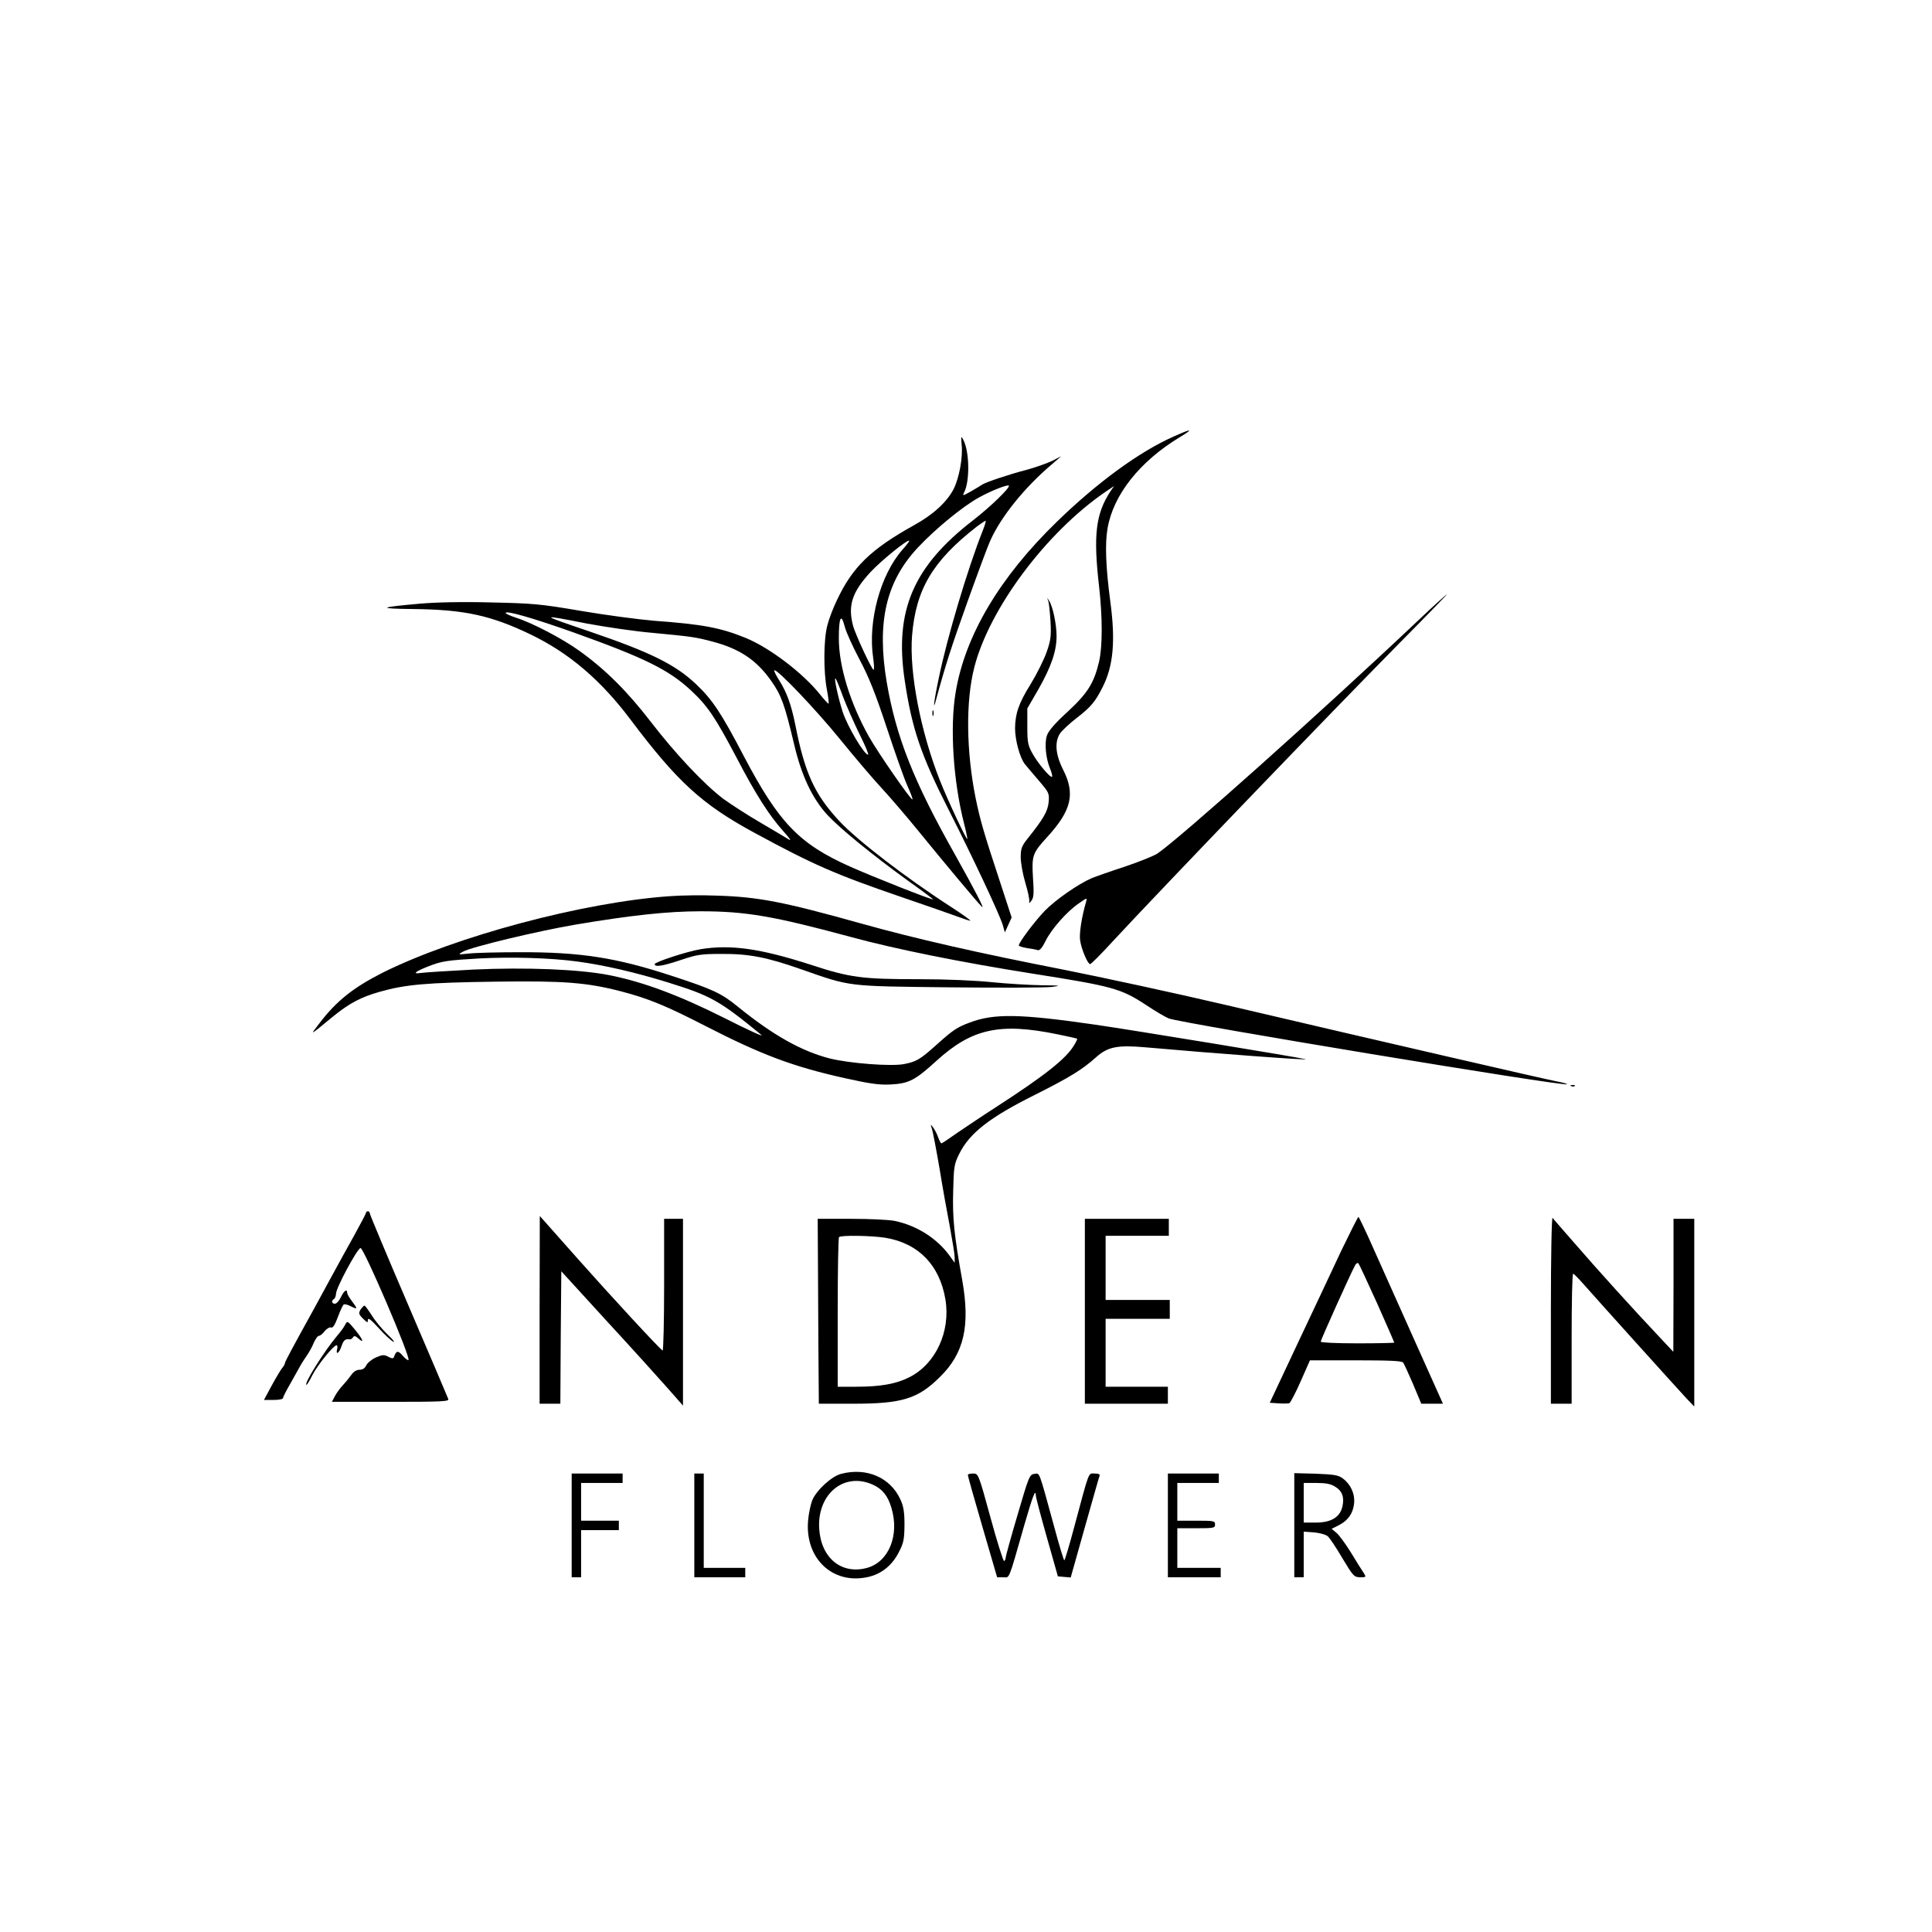
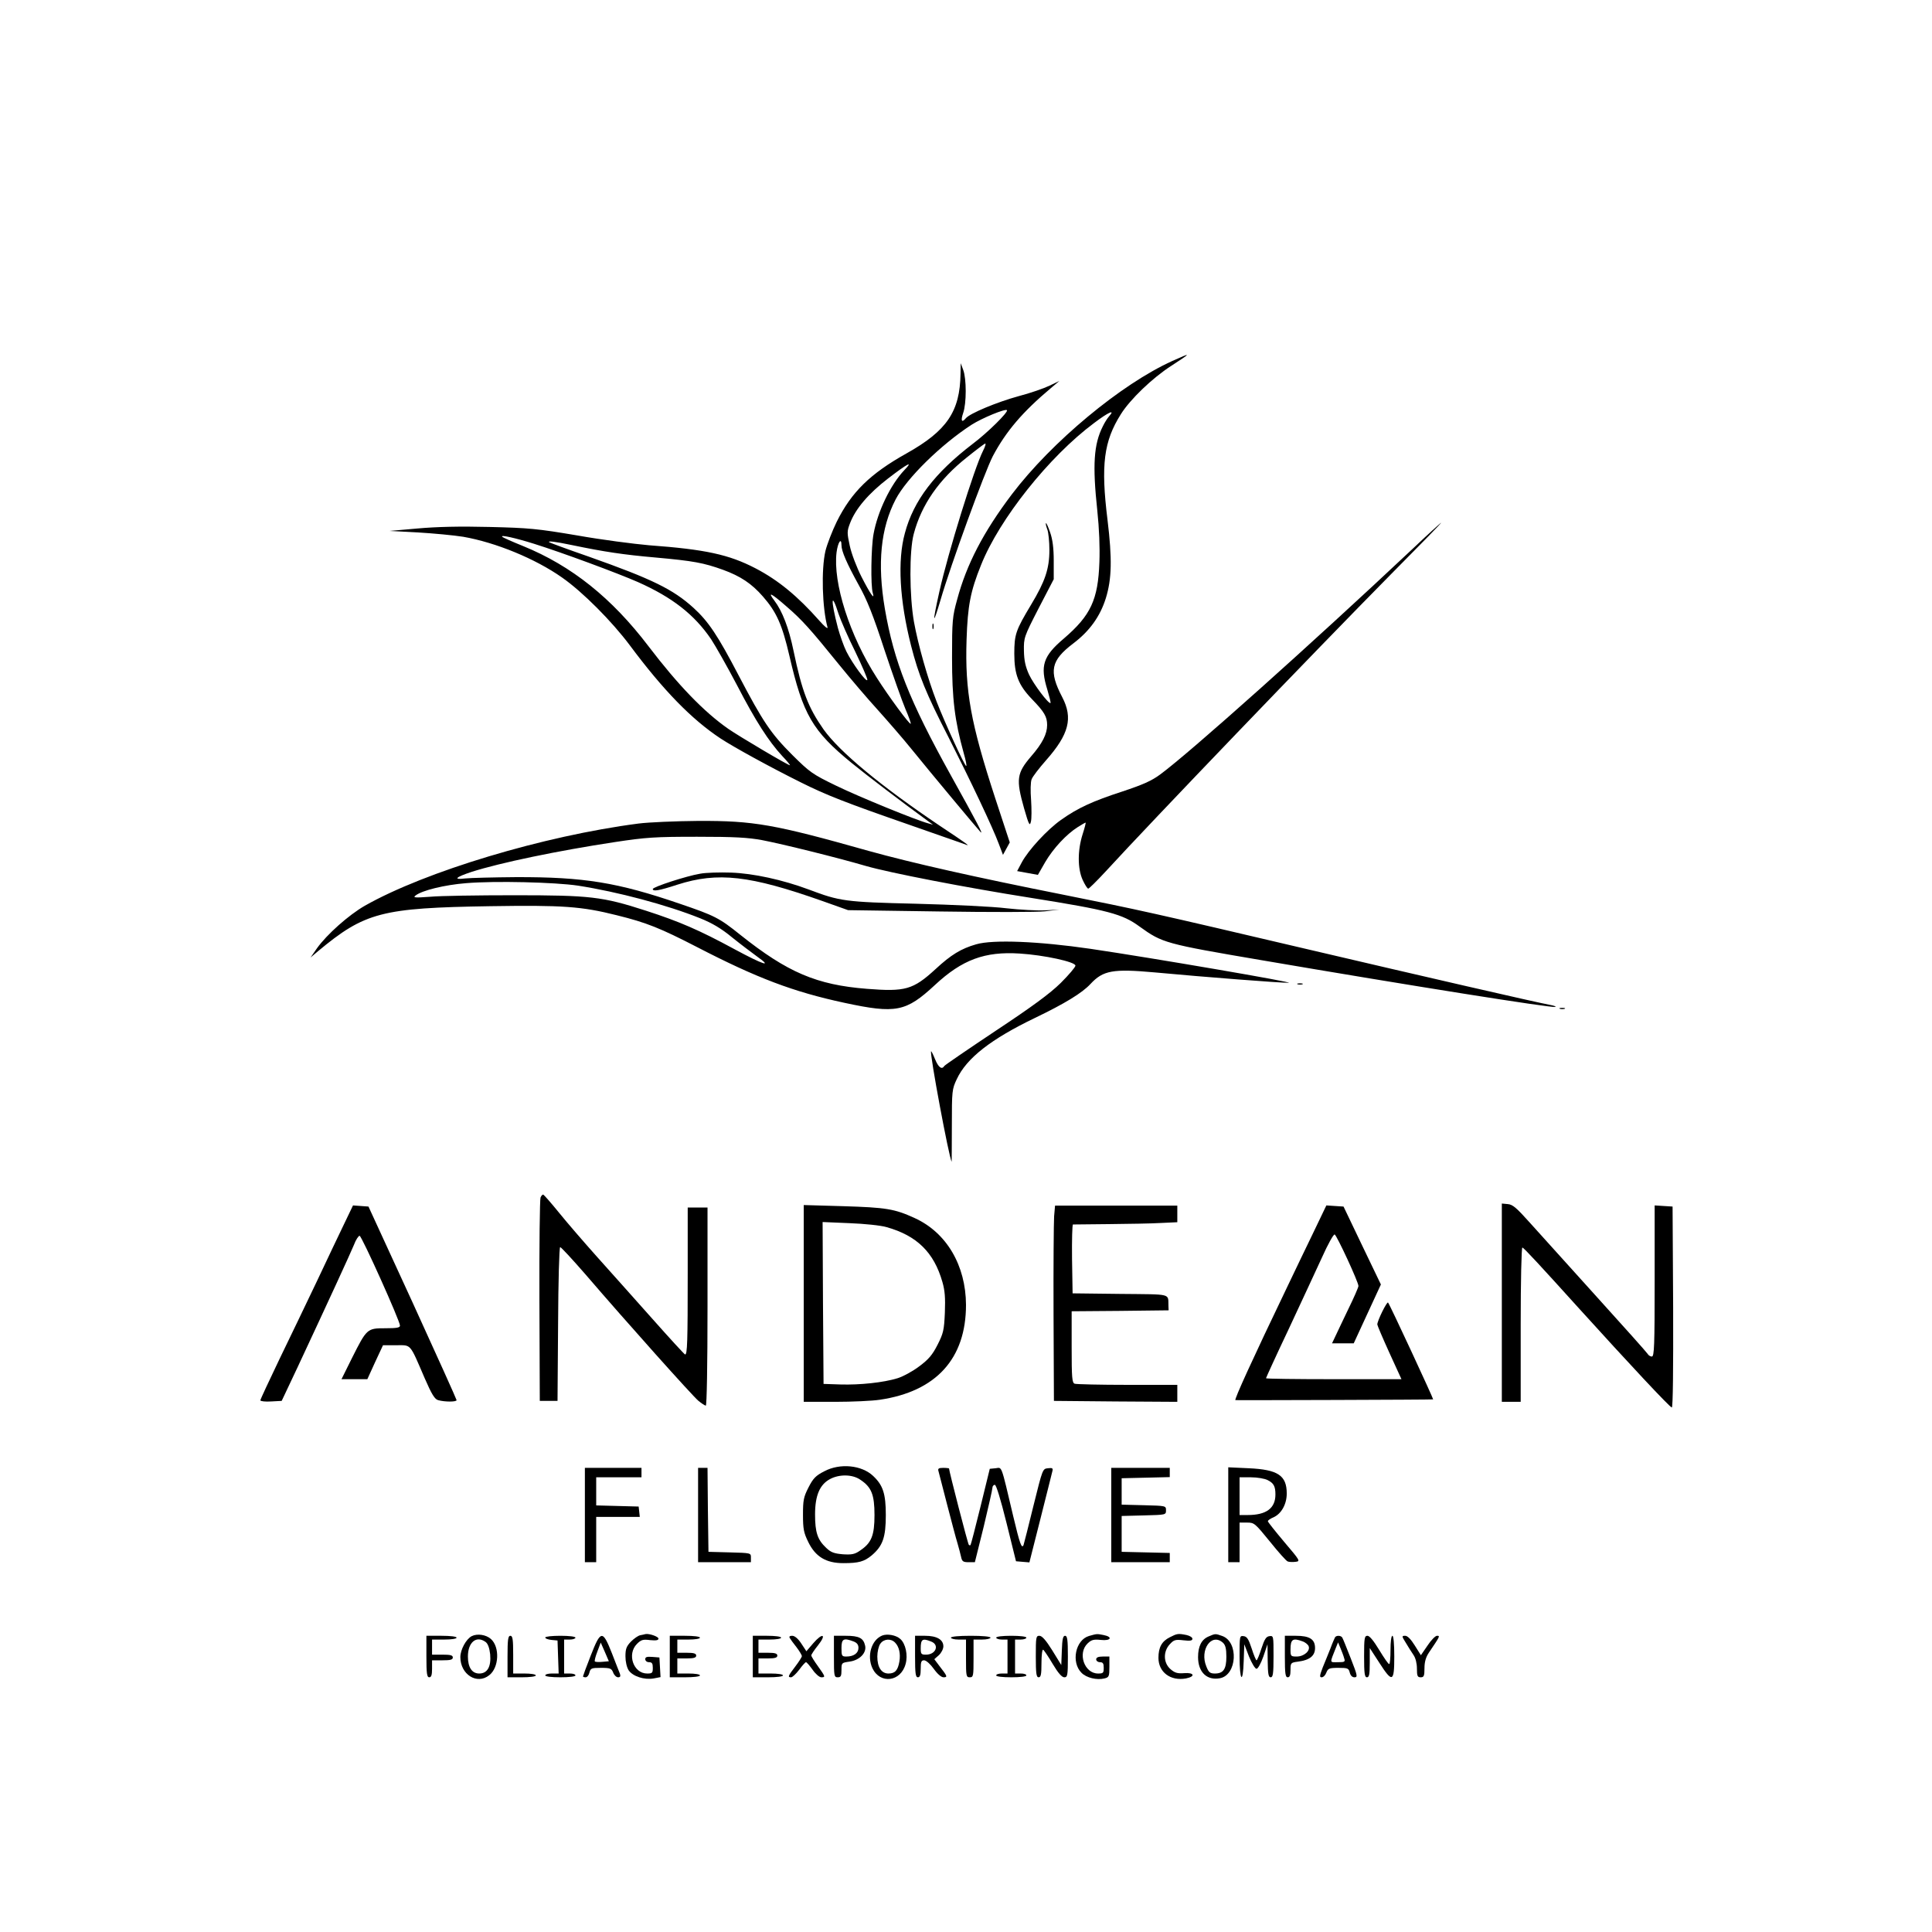
<svg xmlns="http://www.w3.org/2000/svg" version="1.0" width="1024pt" height="1024pt" viewBox="0 0 1024 1024" preserveAspectRatio="xMidYMid meet">
  <g transform="translate(0,1024) scale(0.1,-0.1)" fill="#000000" stroke="none">
-     <path d="M6220 7926 c-181 -80 -404 -243 -618 -451 -303 -294 -487 -603 -537 -905 -31 -184 -13 -470 45 -696 11 -42 18 -79 17 -81 -5 -5 -104 206 -144 307 -104 262 -164 575 -149 770 20 246 109 396 342 578 23 17 45 32 48 32 3 0 -4 -24 -15 -52 -78 -195 -189 -566 -233 -781 -26 -122 -33 -186 -15 -117 49 181 82 284 167 521 54 151 108 296 120 322 57 128 181 282 327 406 l50 43 -51 -26 c-28 -13 -88 -34 -132 -46 -83 -21 -219 -66 -237 -79 -5 -4 -32 -20 -58 -35 -42 -24 -47 -25 -38 -8 32 59 30 217 -3 280 -12 24 -13 22 -9 -25 7 -68 -13 -175 -42 -234 -36 -70 -109 -137 -211 -193 -228 -127 -326 -221 -409 -399 -19 -39 -42 -99 -50 -132 -20 -75 -21 -245 -2 -342 8 -40 11 -73 8 -73 -3 1 -24 23 -46 51 -91 113 -266 246 -393 298 -133 54 -227 72 -487 91 -82 7 -256 30 -385 52 -217 37 -254 40 -478 45 -154 4 -293 1 -381 -7 -215 -19 -223 -26 -31 -28 274 -3 413 -34 625 -136 202 -98 369 -240 527 -450 248 -330 379 -449 653 -598 317 -172 431 -222 787 -344 123 -42 252 -87 287 -100 35 -13 68 -24 74 -24 5 0 -39 32 -99 71 -242 156 -503 357 -597 459 -130 140 -182 254 -232 510 -21 104 -45 171 -85 234 -17 27 -29 50 -26 53 11 12 221 -208 349 -366 78 -96 176 -211 217 -255 42 -45 127 -144 190 -221 145 -178 317 -384 343 -410 20 -21 -32 80 -141 275 -219 388 -312 622 -362 913 -54 320 -4 535 166 716 93 99 238 218 324 265 66 36 150 69 157 62 9 -9 -98 -113 -190 -184 -317 -245 -417 -479 -362 -847 38 -256 86 -397 232 -685 127 -250 270 -554 288 -613 l11 -39 18 40 18 39 -65 199 c-84 254 -102 318 -126 434 -50 249 -53 514 -7 693 80 312 380 713 692 928 l49 33 -20 -29 c-77 -118 -91 -230 -60 -500 19 -167 19 -323 0 -403 -27 -113 -60 -166 -167 -265 -66 -60 -101 -101 -109 -125 -14 -41 -6 -123 17 -177 8 -20 13 -39 10 -42 -8 -8 -74 70 -103 122 -25 45 -28 60 -28 145 l0 95 59 102 c68 120 96 202 96 281 0 64 -20 157 -39 187 -13 20 -13 20 -5 0 4 -11 9 -61 12 -110 4 -78 1 -100 -21 -162 -14 -40 -52 -116 -85 -170 -63 -101 -81 -155 -82 -233 0 -63 26 -159 53 -191 12 -15 46 -55 76 -90 51 -60 53 -64 49 -111 -5 -49 -27 -87 -114 -196 -29 -37 -34 -51 -34 -96 0 -29 11 -90 25 -137 14 -46 23 -90 20 -99 -3 -9 2 -7 11 5 13 17 15 37 9 122 -7 118 -3 131 75 216 129 141 150 229 85 357 -41 81 -46 147 -17 192 10 15 49 52 88 82 76 59 99 86 138 164 57 112 69 244 41 453 -24 181 -29 306 -15 387 30 179 171 357 385 486 74 45 63 46 -35 2z m-1438 -601 c-116 -132 -183 -379 -154 -572 5 -35 6 -63 2 -63 -9 0 -97 188 -109 235 -28 106 -4 178 93 283 57 61 196 174 205 166 2 -2 -15 -24 -37 -49z m-1742 -437 c377 -135 505 -198 623 -308 88 -82 128 -142 240 -354 102 -196 175 -310 250 -393 37 -41 44 -53 24 -40 -16 10 -83 50 -150 89 -67 39 -153 95 -192 123 -102 77 -254 238 -387 411 -125 162 -241 277 -378 375 -92 66 -250 148 -335 175 -30 10 -55 21 -55 25 0 15 143 -26 360 -103z m71 47 c97 -18 252 -41 345 -49 212 -20 232 -23 322 -47 143 -38 233 -98 311 -210 52 -74 70 -123 120 -334 39 -166 96 -287 177 -375 67 -72 241 -214 432 -352 72 -51 129 -94 128 -95 -4 -5 -330 124 -443 175 -268 120 -375 232 -560 583 -120 230 -168 302 -254 383 -110 104 -241 169 -570 281 -262 89 -262 90 -8 40z m1445 -191 c50 -94 84 -180 144 -361 43 -131 92 -269 109 -307 17 -38 30 -71 27 -73 -6 -7 -181 245 -230 332 -100 178 -160 373 -160 521 0 112 12 137 31 64 7 -29 43 -108 79 -176z m-87 -199 c19 -49 58 -138 87 -197 30 -60 50 -108 45 -108 -21 0 -111 153 -135 228 -26 82 -48 189 -37 175 4 -4 22 -48 40 -98z" />
-     <path d="M7514 6949 c-514 -486 -1265 -1156 -1381 -1234 -21 -13 -99 -44 -173 -69 -74 -24 -153 -52 -175 -61 -71 -31 -189 -113 -247 -172 -53 -55 -138 -168 -138 -184 0 -4 19 -10 43 -14 23 -3 49 -8 57 -11 11 -3 24 13 42 49 31 63 113 156 176 199 45 31 45 31 38 7 -23 -80 -37 -169 -31 -204 7 -47 40 -125 53 -125 5 0 60 55 122 123 254 274 1148 1204 1514 1575 143 144 257 262 255 262 -3 0 -73 -63 -155 -141z" />
-     <path d="M4942 6460 c0 -14 2 -19 5 -12 2 6 2 18 0 25 -3 6 -5 1 -5 -13z" />
-     <path d="M3550 5490 c-455 -31 -1137 -213 -1523 -406 -154 -78 -245 -150 -335 -269 -51 -66 -55 -68 74 38 86 70 149 103 249 131 135 38 247 48 610 53 364 5 484 -4 669 -52 142 -37 239 -77 441 -181 300 -154 466 -217 745 -279 131 -29 180 -36 240 -33 97 5 130 22 243 125 188 171 335 204 642 141 55 -11 102 -22 104 -23 2 -2 -6 -19 -18 -38 -43 -70 -154 -158 -409 -323 -67 -43 -159 -105 -205 -136 -45 -32 -84 -58 -87 -58 -4 0 -11 15 -18 33 -6 18 -19 42 -27 52 -14 19 -14 18 -5 -10 5 -16 23 -111 40 -210 16 -99 41 -238 55 -310 13 -71 25 -143 25 -159 l0 -29 -28 39 c-67 91 -172 158 -290 183 -29 6 -133 11 -231 11 l-177 0 2 -362 c1 -200 2 -420 3 -490 l1 -128 183 0 c258 0 342 26 458 141 129 126 162 271 119 514 -43 239 -52 328 -48 470 3 129 5 144 31 197 54 111 161 195 402 315 187 94 250 133 324 199 62 56 114 66 262 53 360 -32 872 -70 849 -63 -32 9 -915 154 -1115 183 -402 58 -537 60 -666 11 -67 -25 -88 -39 -178 -120 -85 -76 -104 -87 -170 -100 -69 -13 -289 4 -393 30 -149 38 -301 123 -488 275 -87 71 -133 92 -350 163 -293 96 -482 126 -805 125 -115 0 -237 -3 -270 -7 -59 -6 -60 -6 -31 10 44 25 391 108 594 143 298 50 490 71 666 71 239 0 388 -26 795 -136 234 -64 588 -135 961 -194 431 -68 471 -79 608 -169 48 -32 101 -63 117 -69 63 -25 2099 -362 2111 -349 3 2 -24 10 -58 16 -67 13 -952 217 -1753 405 -269 63 -654 146 -855 186 -460 90 -781 163 -1075 245 -415 116 -544 141 -765 148 -74 3 -187 2 -250 -3z m-492 -346 c143 -19 311 -58 482 -111 228 -71 272 -95 495 -278 17 -14 -71 26 -195 89 -241 121 -429 191 -608 227 -161 32 -446 43 -725 30 -133 -7 -258 -15 -277 -18 -47 -7 -29 8 40 35 72 28 98 32 270 42 173 9 377 3 518 -16z m1632 -1464 c176 -28 291 -145 321 -328 28 -170 -52 -342 -192 -412 -69 -35 -152 -50 -281 -50 l-98 0 0 393 c0 217 3 397 7 400 10 11 170 8 243 -3z" />
-     <path d="M3713 5209 c-72 -12 -243 -68 -243 -79 0 -17 41 -11 139 22 86 29 108 32 216 32 145 1 241 -18 420 -81 266 -93 238 -90 785 -96 267 -3 512 -2 545 2 53 7 46 8 -55 9 -63 1 -180 8 -260 16 -87 9 -241 16 -385 16 -307 0 -369 8 -579 77 -267 86 -424 108 -583 82z" />
-     <path d="M8328 4483 c7 -3 16 -2 19 1 4 3 -2 6 -13 5 -11 0 -14 -3 -6 -6z" />
-     <path d="M1940 3812 c0 -4 -28 -57 -61 -117 -34 -61 -90 -162 -124 -225 -34 -63 -73 -135 -87 -160 -115 -208 -158 -288 -158 -295 0 -5 -6 -16 -13 -24 -8 -9 -33 -51 -56 -93 l-42 -78 51 0 c27 0 50 4 50 10 0 5 17 39 38 75 20 36 44 78 52 93 8 15 25 41 36 57 12 17 29 47 37 68 9 20 21 37 28 37 6 0 20 11 30 25 11 13 26 22 34 19 9 -4 20 13 36 56 12 33 26 63 31 66 4 3 22 -1 38 -10 36 -18 37 -14 5 28 -14 18 -25 38 -25 44 0 23 -17 11 -33 -23 -9 -19 -23 -35 -32 -35 -17 0 -20 16 -5 25 6 3 10 16 11 28 0 31 114 242 130 242 18 0 267 -581 254 -593 -3 -4 -17 7 -31 23 -25 29 -34 27 -47 -10 -2 -6 -14 -5 -29 4 -23 12 -31 11 -66 -4 -22 -10 -45 -29 -51 -42 -7 -15 -19 -23 -35 -23 -16 0 -32 -10 -43 -26 -10 -14 -30 -39 -45 -55 -15 -16 -35 -43 -43 -59 l-16 -30 312 0 c276 0 310 2 305 15 -3 9 -98 231 -211 495 -113 263 -205 483 -205 489 0 6 -4 11 -10 11 -5 0 -10 -3 -10 -8z" />
-     <path d="M2860 3298 l0 -498 55 0 55 0 2 351 3 351 241 -264 c133 -144 278 -305 323 -356 l81 -92 0 495 0 495 -50 0 -50 0 0 -351 c0 -193 -4 -349 -8 -347 -12 4 -281 296 -446 482 -78 88 -156 176 -173 195 l-32 36 -1 -497z" />
-     <path d="M7110 3613 c-46 -98 -150 -320 -232 -493 l-148 -315 46 -3 c26 -2 52 -1 58 1 6 3 33 55 60 116 l49 111 242 0 c182 0 245 -3 252 -12 5 -7 29 -59 53 -115 l43 -103 58 0 57 0 -145 323 c-79 177 -179 400 -221 494 -42 95 -79 173 -82 173 -3 0 -43 -80 -90 -177z m189 -281 c50 -112 91 -206 91 -208 0 -2 -88 -4 -195 -4 -114 0 -195 4 -195 9 0 9 158 360 182 404 5 11 14 15 18 11 4 -5 49 -101 99 -212z" />
-     <path d="M8220 3297 l0 -497 55 0 55 0 0 345 c0 190 3 345 8 344 4 0 32 -29 62 -63 64 -73 475 -529 537 -596 l43 -45 0 498 0 497 -55 0 -55 0 0 -352 -1 -353 -75 80 c-127 134 -334 363 -448 495 -60 69 -113 129 -117 135 -5 5 -9 -209 -9 -488z" />
-     <path d="M5750 3290 l0 -490 220 0 220 0 0 45 0 45 -165 0 -165 0 0 180 0 180 170 0 170 0 0 50 0 50 -170 0 -170 0 0 170 0 170 168 0 167 0 0 45 0 45 -222 0 -223 0 0 -490z" />
-     <path d="M1911 3299 c-11 -19 -10 -25 13 -48 23 -23 26 -23 26 -7 0 14 16 2 56 -42 31 -35 66 -67 78 -73 11 -5 -2 12 -31 39 -28 27 -66 73 -83 101 -18 28 -35 51 -38 51 -4 0 -13 -10 -21 -21z" />
-     <path d="M1829 3218 c-6 -13 -26 -39 -43 -59 -68 -81 -180 -259 -161 -259 2 0 17 23 31 52 27 53 112 158 128 158 4 0 6 -9 3 -20 -9 -35 11 -22 23 15 11 32 20 40 44 36 5 -1 13 4 17 11 6 9 13 8 28 -6 35 -31 24 -4 -18 47 -39 47 -40 48 -52 25z" />
-     <path d="M4457 2428 c-50 -13 -131 -88 -152 -140 -9 -23 -19 -72 -22 -108 -17 -200 130 -339 315 -299 72 15 130 61 166 132 26 50 29 68 30 145 0 67 -5 98 -21 133 -53 118 -180 173 -316 137z m169 -57 c51 -23 80 -59 99 -124 43 -144 -14 -285 -129 -317 -135 -37 -244 51 -254 207 -12 184 132 303 284 234z" />
-     <path d="M3030 2155 l0 -275 25 0 25 0 0 125 0 125 100 0 100 0 0 25 0 25 -100 0 -100 0 0 100 0 100 110 0 110 0 0 25 0 25 -135 0 -135 0 0 -275z" />
-     <path d="M3680 2155 l0 -275 135 0 135 0 0 25 0 25 -110 0 -110 0 0 250 0 250 -25 0 -25 0 0 -275z" />
-     <path d="M5130 2423 c-1 -5 34 -128 77 -275 l78 -268 32 0 c36 0 25 -27 113 280 44 152 59 191 60 155 0 -11 27 -112 59 -225 l58 -205 34 -3 34 -3 74 263 c41 145 76 269 79 276 3 8 -6 12 -26 12 -35 0 -26 23 -108 -282 -26 -98 -50 -178 -53 -178 -3 0 -28 82 -55 183 -82 299 -74 279 -104 275 -25 -3 -29 -13 -89 -218 -35 -118 -63 -220 -63 -227 0 -6 -3 -14 -8 -17 -4 -2 -37 101 -72 230 -64 234 -65 234 -92 234 -16 0 -28 -3 -28 -7z" />
-     <path d="M6190 2155 l0 -275 140 0 140 0 0 25 0 25 -115 0 -115 0 0 105 0 105 100 0 c93 0 100 1 100 20 0 19 -7 20 -100 20 l-100 0 0 100 0 100 110 0 110 0 0 25 0 25 -135 0 -135 0 0 -275z" />
-     <path d="M6860 2156 l0 -276 25 0 25 0 0 121 0 121 55 -4 c31 -3 63 -12 73 -21 10 -9 45 -61 77 -116 57 -95 62 -100 94 -101 32 0 33 1 19 23 -8 12 -39 60 -67 107 -29 47 -64 95 -78 106 l-25 21 38 19 c49 25 75 62 81 115 5 52 -18 102 -60 133 -24 18 -46 21 -143 25 l-114 3 0 -276z m217 204 c38 -23 50 -58 37 -109 -14 -54 -61 -81 -140 -81 l-64 0 0 105 0 105 68 0 c49 0 76 -5 99 -20z" />
+     <path d="M6214 8327 c-272 -123 -640 -429 -851 -707 -151 -200 -240 -371 -290 -558 -25 -90 -27 -112 -27 -307 0 -219 14 -334 62 -507 11 -38 17 -68 13 -68 -8 0 -114 231 -157 342 -47 121 -98 301 -120 423 -24 137 -25 376 -1 465 41 155 134 289 282 406 47 38 91 71 96 73 6 2 1 -16 -11 -39 -46 -91 -185 -539 -231 -745 -38 -171 -36 -187 6 -45 54 186 234 679 277 762 70 132 158 235 308 361 l45 38 -52 -25 c-29 -14 -103 -40 -165 -56 -113 -31 -258 -91 -279 -117 -22 -26 -28 -13 -14 28 18 51 18 182 0 229 l-13 35 -1 -56 c-3 -200 -72 -302 -286 -422 -193 -108 -292 -205 -370 -362 -24 -49 -51 -119 -60 -155 -23 -100 -17 -302 11 -405 3 -11 -16 4 -43 35 -115 130 -218 215 -339 278 -141 73 -265 100 -564 122 -80 7 -251 29 -380 52 -213 36 -257 40 -466 45 -158 4 -279 1 -380 -8 l-149 -13 150 -8 c83 -5 190 -15 240 -23 172 -30 382 -116 524 -216 109 -76 264 -232 359 -359 178 -239 327 -392 481 -494 70 -46 261 -151 426 -233 134 -67 239 -108 570 -223 154 -54 289 -101 300 -105 31 -13 20 -4 -135 99 -312 210 -529 390 -615 510 -81 116 -114 200 -159 416 -25 122 -60 212 -102 267 -38 50 -17 40 63 -30 84 -72 129 -123 278 -307 60 -74 152 -182 205 -240 52 -58 136 -154 185 -215 101 -125 341 -412 362 -435 17 -17 -17 48 -157 300 -220 396 -302 604 -350 883 -41 241 -22 428 57 580 59 113 241 291 403 396 55 35 178 86 187 77 9 -9 -102 -119 -182 -179 -201 -154 -313 -300 -359 -473 -40 -145 -28 -357 33 -597 40 -156 78 -250 199 -486 116 -229 233 -475 266 -564 l22 -58 18 33 18 33 -77 234 c-130 398 -161 568 -152 841 6 179 20 255 77 396 97 243 360 574 599 752 78 59 114 74 79 35 -9 -10 -24 -34 -33 -53 -48 -95 -55 -204 -29 -447 10 -95 14 -193 11 -273 -7 -199 -46 -282 -188 -404 -111 -94 -127 -145 -88 -271 11 -37 19 -69 17 -71 -9 -8 -91 101 -114 151 -19 42 -26 74 -27 126 -1 69 0 73 78 225 l80 154 0 98 c0 67 -6 113 -19 150 -10 29 -20 51 -22 49 -3 -2 1 -17 7 -33 6 -16 11 -65 11 -109 0 -100 -23 -167 -97 -290 -81 -135 -89 -157 -89 -260 0 -110 22 -166 93 -240 67 -69 81 -94 81 -138 0 -47 -25 -97 -85 -166 -76 -89 -81 -121 -37 -276 25 -87 30 -96 36 -70 4 15 4 67 1 114 -4 50 -3 97 3 111 5 14 40 59 76 100 122 138 144 224 86 335 -72 138 -61 194 59 285 86 65 142 143 172 239 32 103 34 210 9 416 -36 291 -20 416 71 560 49 78 166 191 267 256 109 71 109 72 6 26z m-1421 -579 c-73 -77 -141 -218 -163 -338 -13 -69 -16 -275 -4 -313 12 -42 -14 -4 -60 86 -25 49 -53 122 -62 164 -15 69 -15 77 1 119 29 77 98 158 202 238 104 80 137 97 86 44z m-1963 -390 c153 -48 444 -156 551 -203 182 -81 299 -172 388 -303 23 -35 85 -144 137 -243 99 -191 168 -298 240 -376 24 -25 43 -48 41 -49 -4 -4 -271 154 -327 193 -129 90 -266 232 -423 438 -194 255 -407 426 -665 531 -57 23 -107 45 -110 49 -12 12 69 -6 168 -37z m201 -7 c173 -36 273 -51 444 -66 200 -18 254 -28 357 -65 93 -34 152 -73 212 -142 72 -82 102 -150 140 -314 72 -312 122 -398 330 -568 82 -67 262 -204 406 -309 l25 -18 -25 7 c-62 16 -368 141 -489 200 -126 61 -139 71 -231 162 -115 115 -156 176 -285 422 -110 211 -160 286 -239 358 -109 99 -220 153 -556 272 -113 39 -207 74 -209 76 -9 8 29 4 120 -15z m1429 -1 c0 -31 28 -96 91 -210 45 -80 77 -161 137 -345 44 -132 94 -273 111 -313 18 -41 30 -76 28 -78 -6 -6 -117 145 -180 244 -144 224 -233 503 -213 665 7 53 26 81 26 37z m-15 -365 c11 -33 50 -123 88 -199 37 -77 66 -144 64 -150 -5 -14 -79 87 -111 151 -14 28 -34 85 -45 125 -39 149 -36 199 4 73z" />
+     <path d="M7485 7329 c-533 -501 -1176 -1076 -1336 -1194 -46 -34 -92 -54 -200 -90 -157 -51 -236 -87 -326 -151 -73 -52 -171 -158 -207 -224 l-25 -47 55 -10 55 -10 39 68 c43 73 112 147 172 185 21 13 39 24 42 24 2 0 -5 -28 -16 -62 -27 -85 -27 -181 0 -241 12 -26 25 -47 30 -47 4 0 46 41 93 92 241 263 1108 1166 1513 1576 148 149 268 272 265 272 -2 0 -72 -63 -154 -141z" />
+     <path d="M4942 6920 c0 -14 2 -19 5 -12 2 6 2 18 0 25 -3 6 -5 1 -5 -13z" />
+     <path d="M3384 5875 c-502 -65 -1131 -254 -1451 -436 -85 -49 -200 -151 -253 -225 l-34 -49 39 33 c249 207 337 230 914 239 384 6 483 -1 670 -48 158 -39 230 -68 426 -169 317 -164 510 -237 780 -295 274 -59 327 -48 480 94 145 135 265 179 450 167 128 -8 295 -44 295 -64 0 -8 -35 -49 -78 -92 -57 -56 -148 -123 -344 -253 -147 -98 -270 -182 -273 -187 -13 -21 -31 -8 -49 36 -10 25 -20 44 -21 42 -9 -8 96 -570 109 -585 0 -1 1 85 1 190 0 186 1 194 26 247 52 112 182 213 415 325 156 75 250 132 294 180 67 72 119 81 341 61 268 -25 671 -56 709 -55 39 1 -718 131 -1050 180 -274 40 -517 50 -606 24 -80 -23 -133 -55 -216 -132 -119 -109 -160 -120 -363 -104 -267 21 -421 87 -671 286 -112 90 -136 102 -321 165 -330 113 -507 142 -868 141 -121 -1 -242 -4 -270 -7 -66 -8 -50 7 35 35 150 48 456 112 760 158 165 25 212 28 435 28 199 0 269 -4 345 -18 109 -21 396 -92 550 -137 125 -36 526 -114 875 -169 408 -65 484 -85 575 -152 121 -87 134 -91 645 -178 807 -138 1540 -254 1558 -248 7 2 -6 7 -28 11 -72 13 -689 155 -1290 296 -809 190 -889 208 -1300 290 -453 90 -791 166 -1021 230 -503 142 -610 160 -902 159 -120 -1 -263 -7 -318 -14z m-321 -329 c212 -33 471 -102 648 -173 62 -25 111 -53 170 -102 46 -37 106 -82 132 -101 85 -60 34 -44 -120 39 -188 102 -293 147 -469 204 -232 75 -295 82 -699 82 -192 0 -393 -3 -445 -8 -82 -6 -93 -5 -77 7 35 27 154 56 267 65 155 13 472 5 593 -13z" />
+     <path d="M3710 5609 c-72 -12 -250 -70 -250 -81 0 -14 32 -9 130 23 215 69 385 49 770 -87 l135 -48 485 -7 c267 -4 519 -4 560 1 l75 9 -76 -4 c-41 -2 -134 3 -205 11 -71 9 -286 19 -479 24 -377 9 -403 13 -570 76 -137 51 -293 85 -410 89 -60 2 -135 0 -165 -6z" />
+     <path d="M6878 5023 c6 -2 18 -2 25 0 6 3 1 5 -13 5 -14 0 -19 -2 -12 -5z" />
+     <path d="M8268 4893 c6 -2 18 -2 25 0 6 3 1 5 -13 5 -14 0 -19 -2 -12 -5z" />
+     <path d="M2865 3893 c-4 -10 -7 -256 -6 -548 l2 -530 47 0 47 0 3 408 c1 224 6 407 11 407 5 0 64 -64 132 -142 225 -262 569 -646 600 -672 17 -14 35 -26 40 -26 5 0 9 211 9 525 l0 525 -52 0 -53 0 0 -351 c0 -360 -2 -430 -14 -428 -3 0 -82 86 -176 192 -93 105 -225 252 -291 326 -67 75 -157 179 -199 231 -42 52 -81 96 -85 98 -4 2 -11 -5 -15 -15z" />
+     <path d="M7960 3336 l0 -526 50 0 50 0 0 411 c0 226 4 409 9 407 9 -3 96 -97 301 -324 260 -287 481 -524 491 -524 6 0 8 205 7 533 l-3 532 -47 3 -48 3 0 -400 c0 -344 -2 -401 -15 -401 -7 0 -18 6 -22 14 -4 7 -128 146 -274 307 -146 162 -304 337 -351 389 -69 77 -90 96 -116 98 l-32 3 0 -525z" />
+     <path d="M1824 3753 c-26 -54 -91 -190 -144 -303 -54 -113 -143 -299 -199 -414 -55 -115 -101 -213 -101 -218 0 -5 26 -8 57 -6 l56 3 85 180 c165 353 279 601 298 647 10 27 24 48 30 48 11 0 214 -451 214 -476 0 -11 -17 -14 -78 -14 -96 0 -98 -2 -176 -157 l-56 -113 68 0 69 0 41 90 42 90 70 0 c81 0 70 13 151 -175 37 -85 53 -111 71 -116 35 -10 98 -10 98 0 0 4 -105 237 -233 517 l-234 509 -41 3 -41 3 -47 -98z" />
+     <path d="M4260 3331 l0 -521 166 0 c91 0 198 5 237 11 299 44 457 218 457 503 -1 209 -103 383 -272 460 -107 49 -151 56 -380 63 l-208 6 0 -522z m439 405 c160 -45 251 -133 296 -291 13 -45 16 -83 13 -162 -4 -93 -8 -110 -39 -171 -27 -53 -47 -77 -97 -114 -34 -26 -86 -54 -115 -63 -75 -23 -199 -36 -302 -33 l-90 3 -3 429 -2 429 142 -6 c79 -3 167 -12 197 -21z" />
+     <path d="M5587 3793 c-2 -32 -4 -265 -3 -518 l2 -460 327 -3 327 -2 0 45 0 45 -264 0 c-145 0 -271 3 -280 6 -14 5 -16 32 -16 195 l0 189 257 2 257 3 -1 23 c-3 68 24 61 -255 64 l-253 3 -3 183 c-1 100 1 182 5 182 5 0 91 1 193 2 102 1 224 3 273 6 l87 4 0 44 0 44 -324 0 -324 0 -5 -57z" />
+     <path d="M6959 3703 c-39 -81 -101 -209 -136 -283 -184 -383 -283 -600 -275 -601 15 -1 1047 2 1048 4 2 3 -231 506 -239 513 -6 7 -57 -96 -57 -116 0 -5 29 -73 64 -150 l64 -140 -359 0 c-197 0 -359 2 -359 5 0 2 54 121 121 262 66 142 146 313 177 381 30 67 60 121 66 119 11 -4 126 -252 126 -273 0 -7 -24 -62 -53 -121 -28 -59 -60 -125 -69 -145 l-18 -38 58 0 57 0 72 156 72 156 -99 206 -99 207 -46 3 -45 3 -71 -148z" />
+     <path d="M4369 2442 c-45 -23 -59 -37 -84 -86 -26 -51 -29 -68 -29 -145 0 -75 4 -95 28 -144 38 -78 94 -112 186 -112 81 0 110 8 150 41 59 50 75 96 75 214 0 113 -15 158 -67 207 -61 58 -176 69 -259 25z m191 -45 c59 -39 75 -79 75 -187 0 -108 -16 -148 -76 -188 -28 -20 -44 -23 -92 -20 -46 4 -63 10 -88 34 -46 43 -59 82 -59 177 0 101 25 159 80 188 49 26 119 25 160 -4z" />
+     <path d="M3100 2210 l0 -250 30 0 30 0 0 120 0 120 116 0 115 0 -3 28 -3 27 -112 3 -113 3 0 74 0 75 120 0 120 0 0 25 0 25 -150 0 -150 0 0 -250z" />
+     <path d="M3700 2210 l0 -250 140 0 140 0 0 25 c0 24 0 24 -112 27 l-113 3 -3 223 -2 222 -25 0 -25 0 0 -250z" />
+     <path d="M4974 2443 c3 -10 23 -90 46 -178 23 -88 47 -180 55 -205 7 -25 16 -57 19 -72 5 -24 11 -28 40 -28 l33 0 47 189 c25 104 46 197 46 205 0 9 6 16 13 16 7 0 30 -74 62 -203 l50 -202 35 -3 36 -3 59 233 c32 128 61 241 63 251 4 15 0 18 -24 15 -28 -3 -28 -4 -76 -197 -26 -106 -50 -201 -53 -210 -10 -22 -20 7 -55 154 -66 279 -58 257 -93 253 l-31 -3 -49 -200 c-27 -110 -51 -202 -53 -204 -2 -2 -6 -2 -9 1 -5 4 -105 392 -105 405 0 1 -14 3 -31 3 -24 0 -29 -4 -25 -17z" />
+     <path d="M5890 2210 l0 -250 155 0 155 0 0 25 0 24 -127 3 -128 3 0 95 0 95 118 3 c117 3 117 3 117 27 0 24 0 24 -117 27 l-118 3 0 70 0 70 128 3 127 3 0 24 0 25 -155 0 -155 0 0 -250z" />
+     <path d="M6510 2211 l0 -251 30 0 30 0 0 105 0 105 40 0 c38 0 42 -4 121 -101 44 -55 87 -103 94 -105 7 -3 26 -4 41 -2 27 3 26 5 -59 105 -48 57 -87 106 -87 110 0 5 13 14 30 21 42 19 70 70 70 126 0 96 -47 127 -202 134 l-108 5 0 -252z m209 184 c32 -16 41 -33 41 -76 0 -73 -48 -109 -147 -109 l-43 0 0 100 0 100 60 0 c34 0 74 -7 89 -15z" />
+     <path d="M2500 1568 c-30 -16 -60 -72 -60 -111 0 -92 88 -148 153 -96 52 40 57 149 9 192 -26 23 -72 30 -102 15z m74 -31 c12 -9 20 -31 24 -65 6 -66 -15 -102 -58 -102 -38 0 -60 32 -60 90 0 76 45 113 94 77z" />
+     <path d="M3394 1573 c-12 -2 -34 -18 -50 -34 -24 -25 -29 -39 -29 -78 0 -28 7 -58 17 -74 22 -32 83 -52 133 -43 l36 7 -3 52 -3 52 -37 3 c-29 2 -38 0 -38 -12 0 -9 9 -16 20 -16 16 0 20 -7 20 -30 0 -27 -3 -30 -30 -30 -73 0 -108 103 -54 157 22 22 32 25 70 20 31 -3 44 -1 44 8 0 11 -50 28 -69 24 -3 -1 -16 -4 -27 -6z" />
+     <path d="M4675 1571 c-57 -24 -81 -108 -51 -173 41 -86 151 -72 176 23 13 46 0 107 -28 132 -23 21 -70 29 -97 18z m69 -37 c21 -21 30 -58 23 -100 -8 -47 -23 -64 -58 -64 -37 0 -59 33 -59 90 0 25 7 56 16 68 18 26 56 29 78 6z" />
+     <path d="M5772 1569 c-72 -21 -96 -139 -40 -195 26 -27 82 -40 122 -30 24 6 26 11 26 61 l0 55 -35 0 c-24 0 -35 -5 -35 -15 0 -8 9 -15 20 -15 16 0 20 -7 20 -30 0 -27 -3 -30 -30 -30 -73 0 -110 108 -55 160 20 19 32 22 70 18 53 -6 65 16 14 26 -36 7 -34 7 -77 -5z" />
+     <path d="M6200 1562 c-42 -21 -60 -53 -60 -109 0 -76 64 -124 146 -109 51 10 44 32 -9 28 -35 -3 -50 1 -73 21 -38 33 -40 93 -4 132 22 24 30 26 73 21 35 -4 47 -2 47 8 0 8 -14 16 -31 20 -45 9 -50 8 -89 -12z" />
+     <path d="M6405 1566 c-37 -16 -55 -52 -55 -109 0 -80 47 -125 116 -112 91 17 100 193 12 224 -37 13 -36 13 -73 -3z m77 -33 c13 -12 18 -31 18 -74 0 -66 -16 -89 -61 -89 -25 0 -33 6 -45 37 -37 88 27 181 88 126z" />
+     <path d="M2260 1460 c0 -91 3 -110 15 -110 11 0 15 12 15 45 l0 45 55 0 c42 0 55 3 55 15 0 12 -13 15 -55 15 l-55 0 0 40 0 40 65 0 c37 0 65 4 65 10 0 6 -33 10 -80 10 l-80 0 0 -110z" />
+     <path d="M2690 1460 l0 -110 75 0 c43 0 75 4 75 10 0 6 -27 10 -60 10 l-60 0 0 100 c0 82 -3 100 -15 100 -12 0 -15 -19 -15 -110z" />
+     <path d="M2890 1561 c0 -6 15 -11 33 -13 l32 -3 3 -87 3 -88 -36 0 c-19 0 -35 -4 -35 -10 0 -6 33 -10 80 -10 47 0 80 4 80 10 0 6 -13 10 -30 10 l-30 0 0 90 0 90 30 0 c17 0 30 5 30 10 0 6 -33 10 -80 10 -44 0 -80 -4 -80 -9z" />
+     <path d="M3131 1465 c-23 -58 -41 -108 -41 -110 0 -3 6 -5 14 -5 8 0 17 11 20 25 6 23 11 25 61 25 50 0 56 -3 65 -25 5 -14 17 -25 26 -25 11 0 14 5 10 18 -4 9 -23 59 -43 110 -49 124 -59 123 -112 -13z m62 -33 c-19 -2 -37 -1 -40 2 -3 3 3 26 13 52 l18 48 22 -50 21 -49 -34 -3z" />
+     <path d="M3550 1460 l0 -110 80 0 c47 0 80 4 80 10 0 6 -27 10 -60 10 l-60 0 0 40 0 40 50 0 c38 0 50 4 50 15 0 11 -12 15 -50 15 l-50 0 0 35 0 35 60 0 c33 0 60 4 60 10 0 6 -33 10 -80 10 l-80 0 0 -110z" />
+     <path d="M3990 1460 l0 -110 80 0 c47 0 80 4 80 10 0 6 -28 10 -65 10 l-65 0 0 40 0 40 50 0 c38 0 50 4 50 15 0 11 -12 15 -50 15 l-50 0 0 35 0 35 60 0 c33 0 60 4 60 10 0 6 -32 10 -75 10 l-75 0 0 -110z" />
+     <path d="M4186 1558 c4 -7 20 -29 36 -49 15 -20 28 -41 28 -47 0 -5 -16 -30 -35 -55 -39 -51 -41 -57 -22 -57 7 0 26 18 43 40 16 22 32 40 36 40 4 0 19 -18 35 -40 15 -22 36 -40 46 -40 23 0 22 3 -18 59 -19 26 -35 52 -35 57 0 5 16 29 36 54 47 59 24 68 -26 10 l-36 -42 -27 41 c-17 26 -35 41 -48 41 -13 0 -18 -4 -13 -12z" />
+     <path d="M4420 1460 c0 -103 1 -110 20 -110 17 0 20 7 20 39 0 38 1 38 42 44 54 7 93 47 83 86 -9 39 -32 51 -102 51 l-63 0 0 -110z m104 80 c18 -7 26 -17 26 -34 0 -28 -25 -46 -64 -46 -24 0 -26 3 -26 45 0 49 11 55 64 35z" />
+     <path d="M4850 1460 c0 -91 3 -110 15 -110 11 0 15 12 15 45 0 37 3 45 18 45 11 0 33 -20 51 -45 20 -28 40 -45 52 -45 23 0 20 6 -22 60 l-27 36 24 21 c13 12 24 33 24 47 0 36 -35 56 -97 56 l-53 0 0 -110z m84 80 c47 -17 27 -70 -26 -70 -25 0 -28 3 -28 33 0 49 9 55 54 37z" />
+     <path d="M5040 1560 c0 -5 18 -10 40 -10 l40 0 0 -100 c0 -93 1 -100 20 -100 19 0 20 7 20 100 l0 100 45 0 c25 0 45 5 45 10 0 6 -42 10 -105 10 -63 0 -105 -4 -105 -10z" />
+     <path d="M5280 1560 c0 -5 14 -10 30 -10 l30 0 0 -90 0 -90 -30 0 c-16 0 -30 -4 -30 -10 0 -6 33 -10 80 -10 47 0 80 4 80 10 0 6 -13 10 -30 10 l-30 0 0 90 0 90 30 0 c17 0 30 5 30 10 0 6 -33 10 -80 10 -47 0 -80 -4 -80 -10z" />
+     <path d="M5490 1460 c0 -91 3 -110 15 -110 12 0 15 15 15 76 0 41 4 73 9 70 5 -3 28 -37 51 -76 28 -47 48 -70 61 -70 17 0 19 9 19 110 0 90 -3 110 -15 110 -11 0 -15 -18 -17 -77 l-3 -78 -48 78 c-33 53 -54 77 -68 77 -18 0 -19 -8 -19 -110z" />
+     <path d="M6570 1461 c0 -132 18 -151 22 -23 l3 87 25 -65 c15 -36 32 -65 40 -65 7 0 23 28 36 65 l22 65 1 -87 c1 -71 4 -88 16 -88 12 0 15 19 15 111 0 108 0 110 -22 107 -17 -2 -26 -16 -42 -65 -11 -35 -23 -63 -26 -63 -3 0 -15 28 -26 63 -16 49 -25 63 -42 65 -22 3 -22 1 -22 -107z" />
+     <path d="M6810 1460 c0 -91 3 -110 15 -110 11 0 15 11 15 39 0 37 1 39 40 44 62 8 90 31 90 72 0 47 -29 65 -102 65 l-58 0 0 -110z m95 80 c14 -5 28 -17 31 -25 10 -25 -25 -55 -63 -55 -32 0 -33 2 -33 38 0 54 12 62 65 42z" />
+     <path d="M7076 1562 c-2 -4 -14 -30 -24 -58 -11 -27 -29 -73 -41 -101 -17 -45 -18 -53 -6 -53 9 0 20 11 25 25 9 22 15 25 64 25 49 0 54 -2 60 -25 4 -16 13 -25 25 -25 18 0 16 9 -20 101 -22 56 -42 106 -45 110 -7 11 -31 12 -38 1z m48 -110 c7 -20 4 -22 -33 -22 -45 0 -44 -8 -10 78 l11 27 13 -31 c7 -17 16 -40 19 -52z" />
+     <path d="M7230 1460 c0 -91 3 -110 15 -110 12 0 15 15 15 78 l0 77 50 -77 c70 -109 80 -105 80 32 0 67 -4 110 -10 110 -6 0 -10 -32 -10 -75 0 -41 -3 -75 -7 -75 -5 0 -28 34 -53 75 -29 48 -51 75 -62 75 -16 0 -18 -12 -18 -110z" />
+     <path d="M7451 1533 c12 -21 31 -50 41 -65 11 -16 18 -44 18 -72 0 -39 3 -46 20 -46 17 0 20 7 20 48 0 33 7 58 23 82 60 89 61 90 43 90 -8 0 -31 -23 -50 -52 l-35 -51 -32 51 c-21 34 -39 52 -51 52 -19 0 -19 -2 3 -37z" />
  </g>
</svg>
